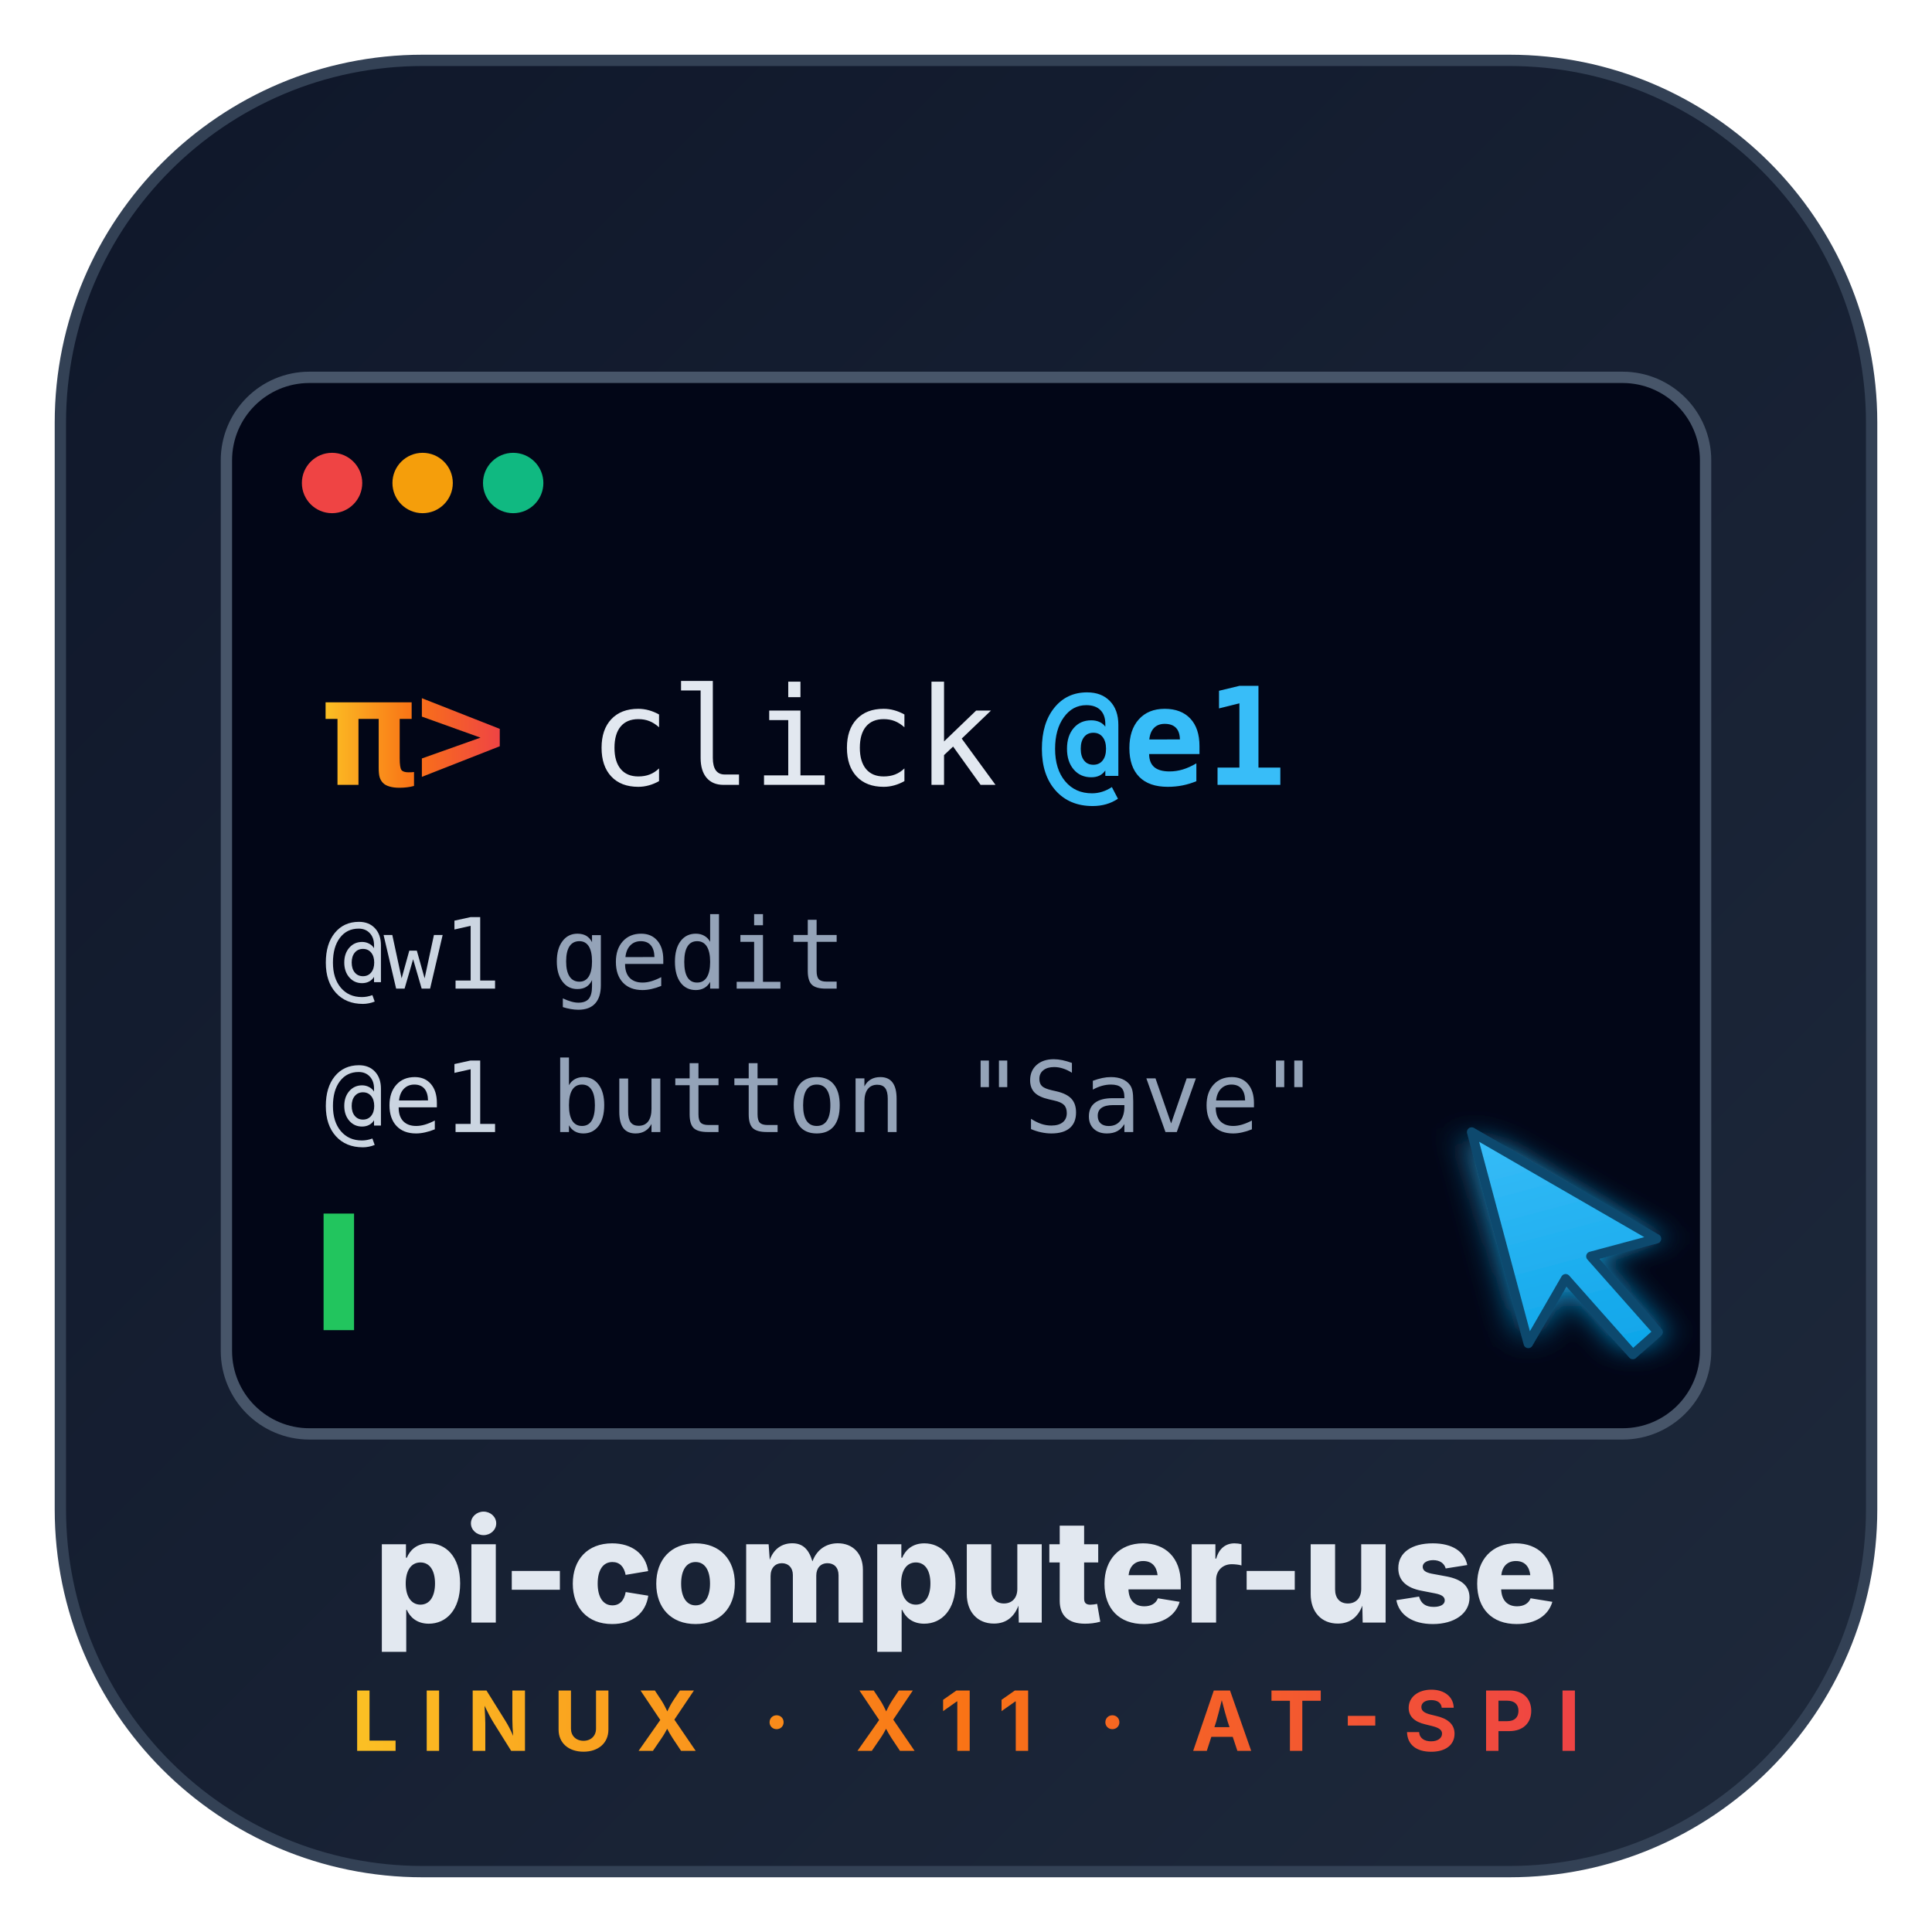
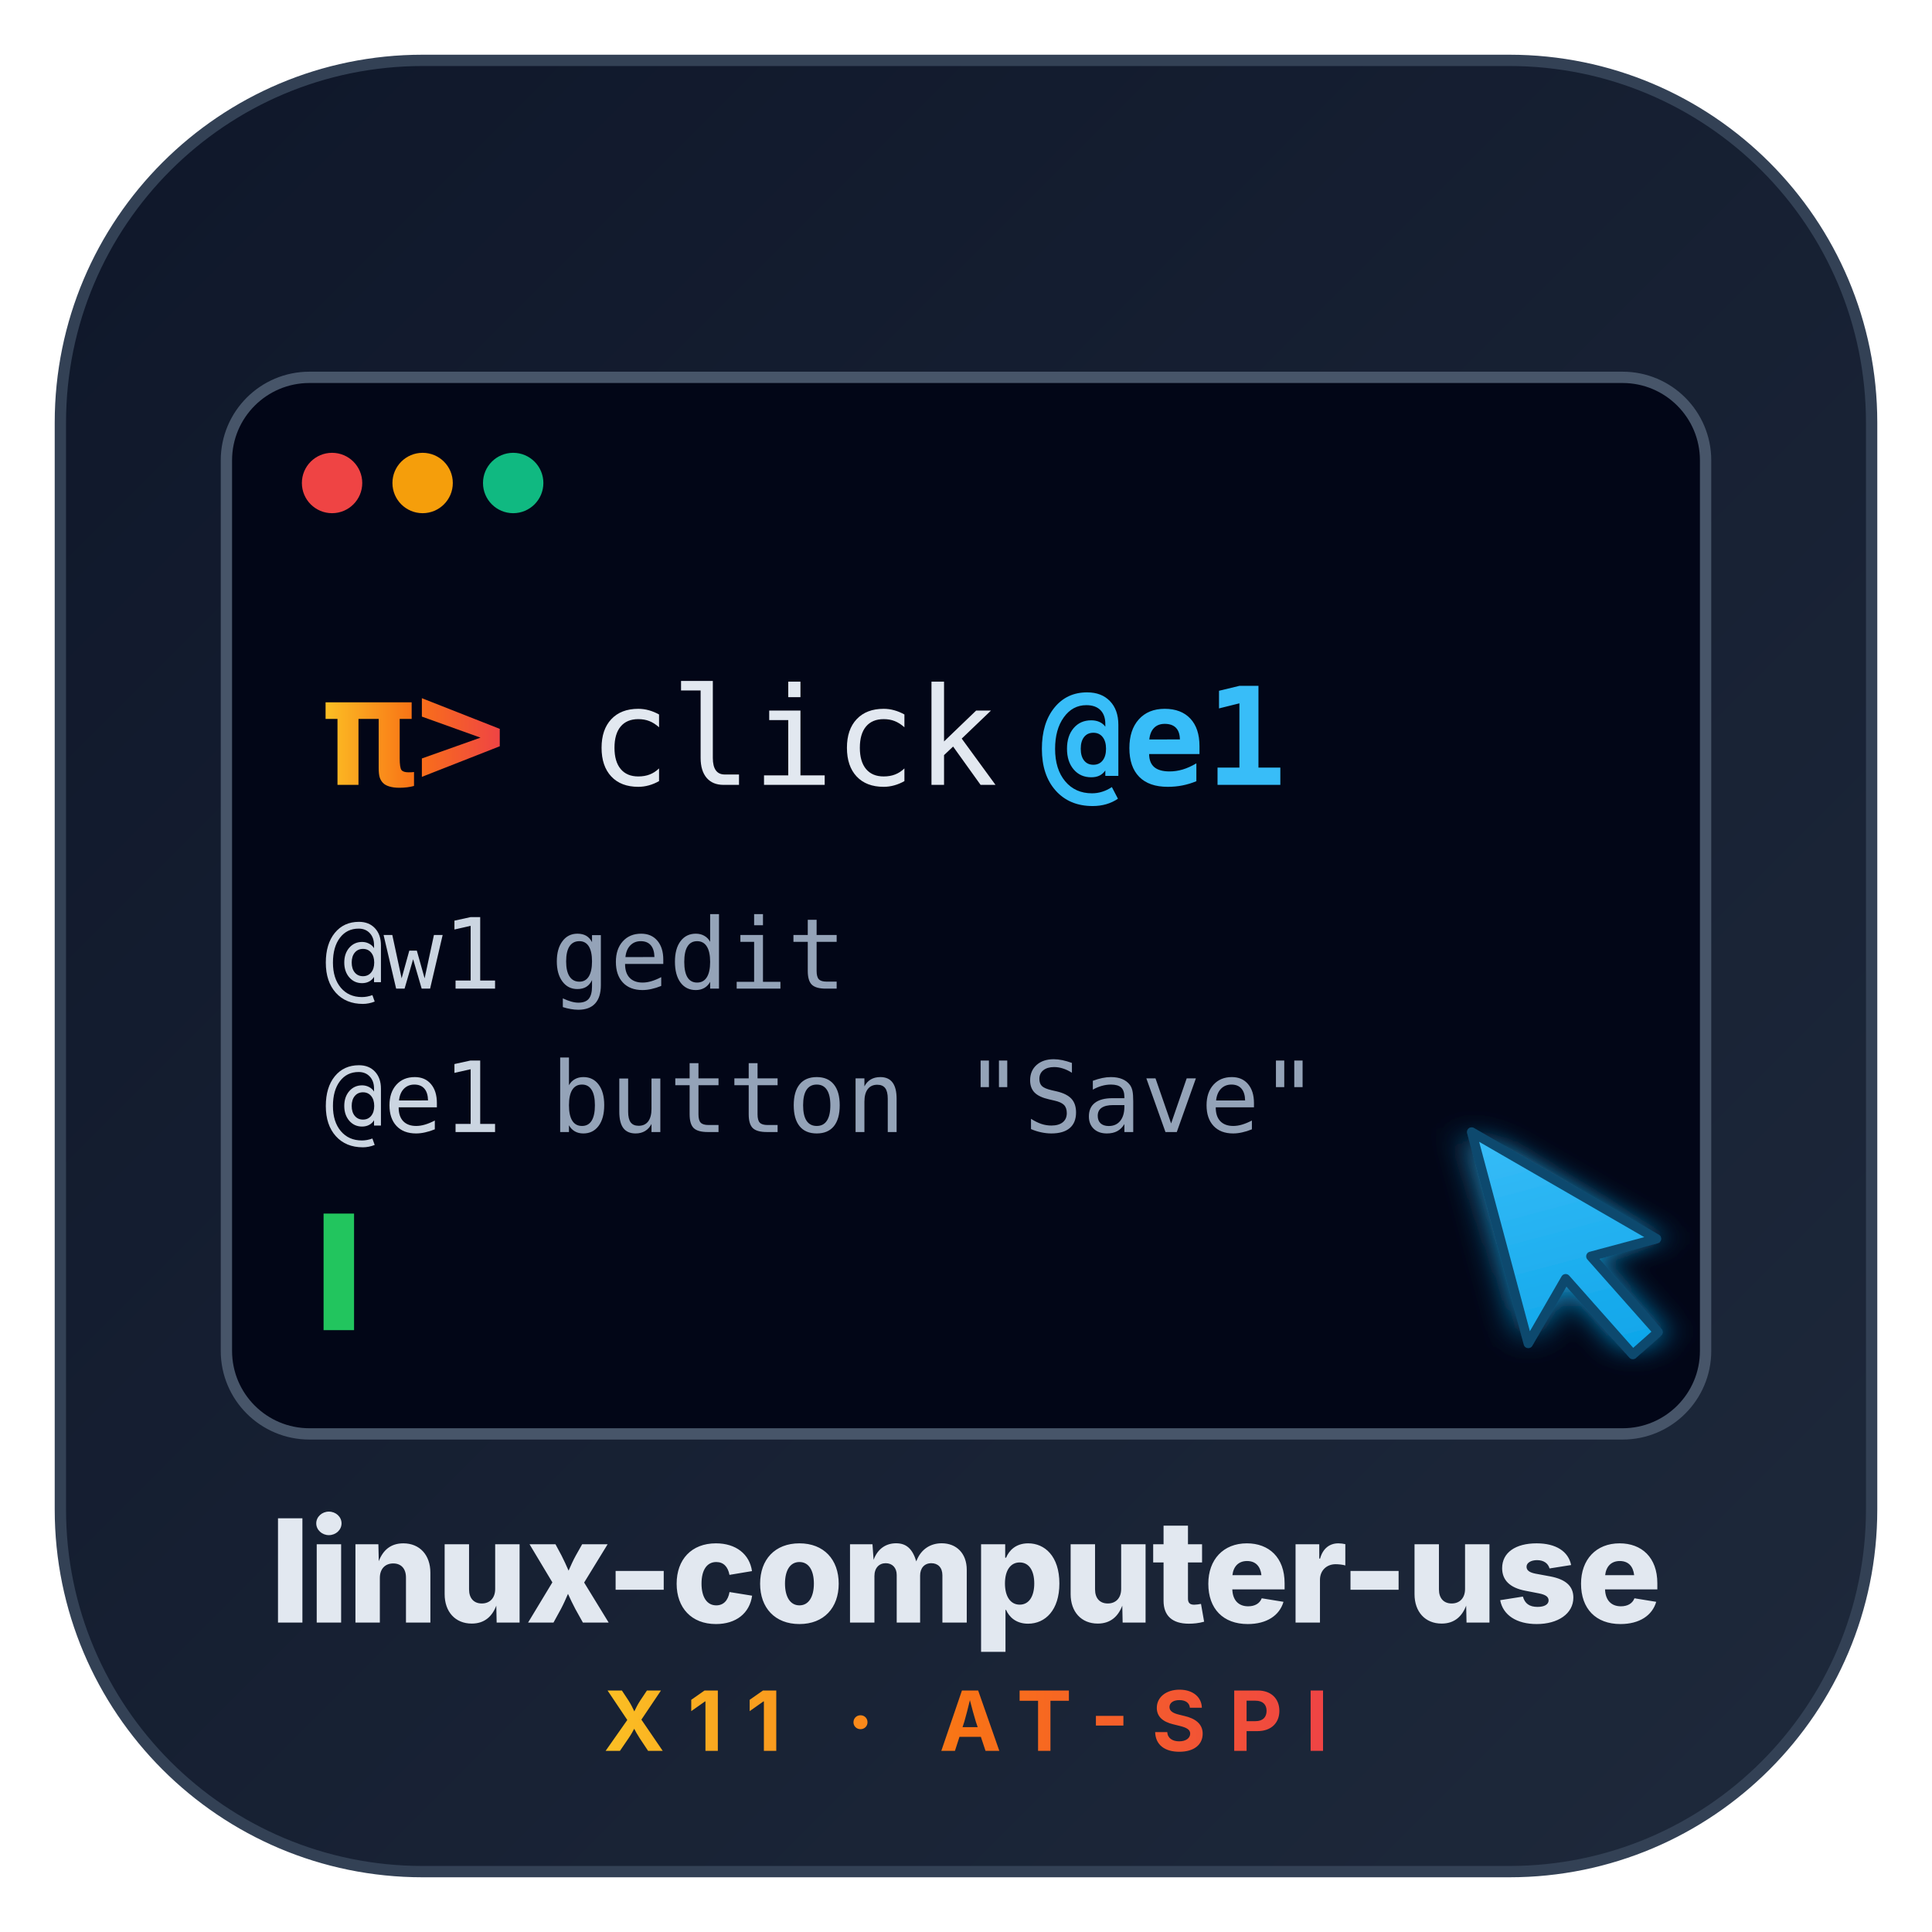
<svg xmlns="http://www.w3.org/2000/svg" viewBox="0 0 512 512" width="512" height="512">
  <defs>
    <linearGradient id="bg" x1="0" y1="0" x2="1" y2="1">
      <stop offset="0%" stop-color="#0f172a" />
      <stop offset="100%" stop-color="#1e293b" />
    </linearGradient>
    <linearGradient id="accent" x1="0" y1="0" x2="1" y2="0">
      <stop offset="0%" stop-color="#fbbf24" />
      <stop offset="50%" stop-color="#f97316" />
      <stop offset="100%" stop-color="#ef4444" />
    </linearGradient>
    <linearGradient id="cursor" x1="0" y1="0" x2="0" y2="1">
      <stop offset="0%" stop-color="#38bdf8" />
      <stop offset="100%" stop-color="#0ea5e9" />
    </linearGradient>
    <filter id="glow" x="-50%" y="-50%" width="200%" height="200%">
      <feGaussianBlur stdDeviation="4" result="b" />
      <feMerge>
        <feMergeNode in="b" />
        <feMergeNode in="SourceGraphic" />
      </feMerge>
    </filter>
  </defs>
  <rect x="16" y="16" width="480" height="480" rx="96" fill="url(#bg)" stroke="#334155" stroke-width="3" />
  <rect x="60" y="100" width="392" height="280" rx="22" fill="#020617" stroke="#475569" stroke-width="3" />
  <circle cx="88" cy="128" r="8" fill="#ef4444" />
  <circle cx="112" cy="128" r="8" fill="#f59e0b" />
  <circle cx="136" cy="128" r="8" fill="#10b981" />
  <text x="86" y="208" font-family="ui-monospace, SF Mono, Menlo, Consolas, monospace" font-size="40" font-weight="700" fill="url(#accent)">π&gt;</text>
  <text x="156" y="208" font-family="ui-monospace, SF Mono, Menlo, Consolas, monospace" font-size="36" font-weight="500" fill="#e2e8f0">click</text>
  <text x="276" y="208" font-family="ui-monospace, SF Mono, Menlo, Consolas, monospace" font-size="36" font-weight="700" fill="#38bdf8">@e1</text>
  <text x="86" y="262" font-family="ui-monospace, SF Mono, Menlo, Consolas, monospace" font-size="26" fill="#cbd5e1">@w1</text>
  <text x="146" y="262" font-family="ui-monospace, SF Mono, Menlo, Consolas, monospace" font-size="26" fill="#94a3b8">gedit</text>
  <text x="86" y="300" font-family="ui-monospace, SF Mono, Menlo, Consolas, monospace" font-size="26" fill="#cbd5e1">@e1</text>
  <text x="146" y="300" font-family="ui-monospace, SF Mono, Menlo, Consolas, monospace" font-size="26" fill="#94a3b8">button "Save"</text>
  <text x="86" y="346" font-family="ui-monospace, SF Mono, Menlo, Consolas, monospace" font-size="26" font-weight="700" fill="#22c55e">▌</text>
  <g transform="translate(390,300) rotate(-15)" filter="url(#glow)">
    <path d="M0,0 L0,58 L14,44 L26,68 L34,64 L22,40 L40,40 Z" fill="url(#cursor)" stroke="#0c4a6e" stroke-width="2.5" stroke-linejoin="round" />
  </g>
-   <text x="256" y="430" text-anchor="middle" font-family="Inter, system-ui, -apple-system, Segoe UI, Roboto, sans-serif" font-size="38" font-weight="800" fill="#e2e8f0" letter-spacing="-0.5">pi-computer-use</text>
-   <text x="256" y="464" text-anchor="middle" font-family="Inter, system-ui, -apple-system, Segoe UI, Roboto, sans-serif" font-size="22" font-weight="700" fill="url(#accent)" letter-spacing="6">LINUX · X11 · AT-SPI</text>
+   <text x="256" y="430" text-anchor="middle" font-family="Inter, system-ui, -apple-system, Segoe UI, Roboto, sans-serif" font-size="38" font-weight="800" fill="#e2e8f0" letter-spacing="-0.5">linux-computer-use</text>
+   <text x="256" y="464" text-anchor="middle" font-family="Inter, system-ui, -apple-system, Segoe UI, Roboto, sans-serif" font-size="22" font-weight="700" fill="url(#accent)" letter-spacing="6">X11 · AT-SPI</text>
</svg>
